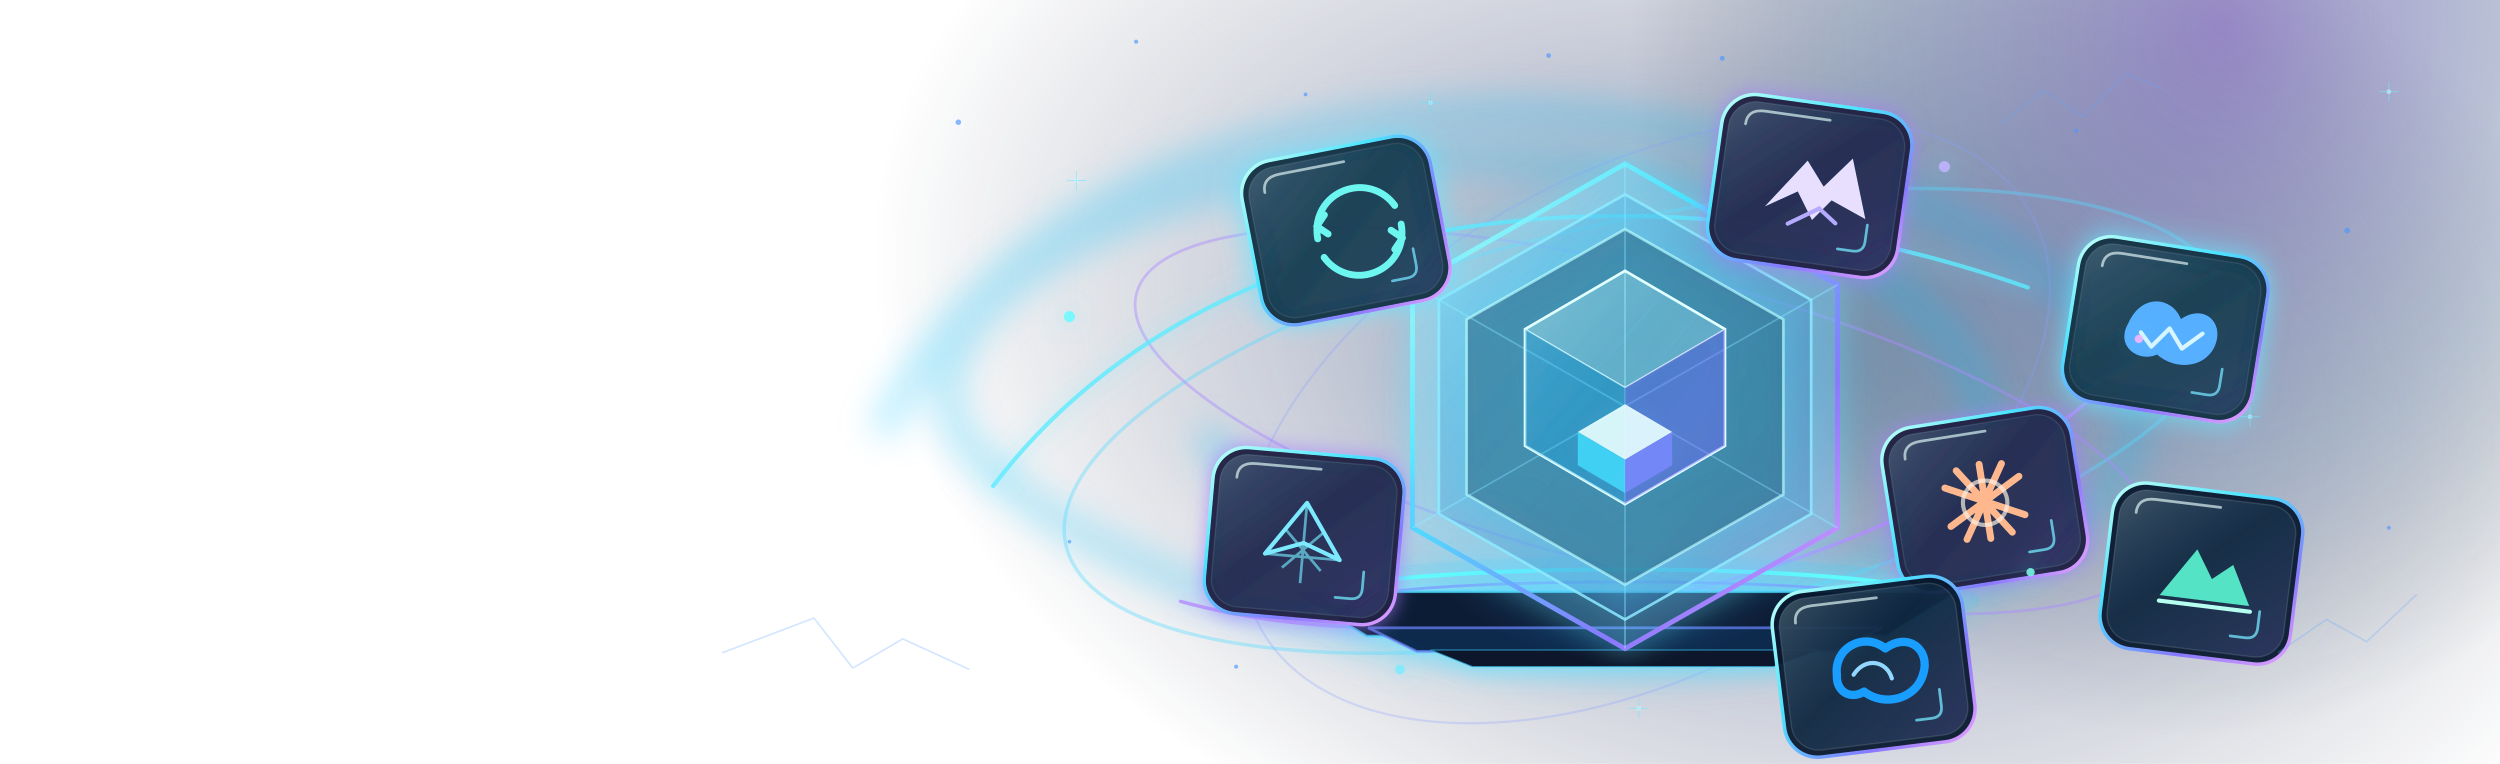
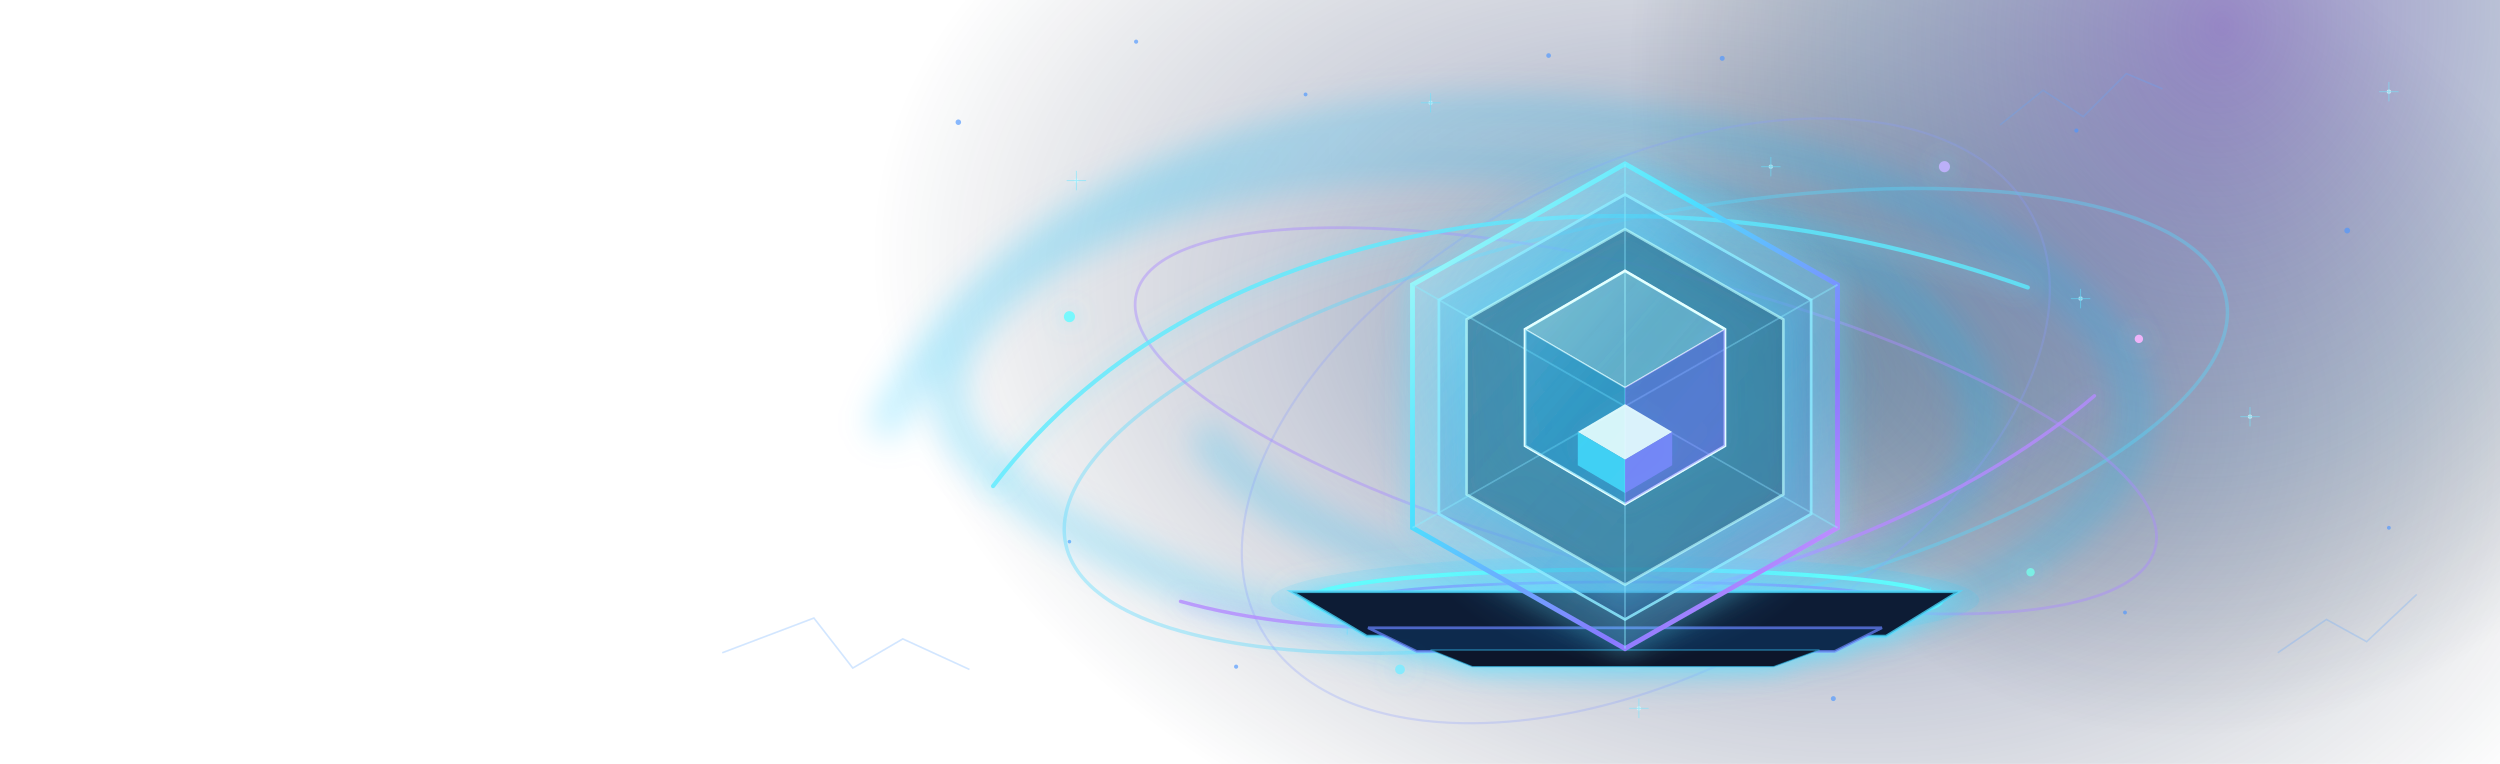
<svg xmlns="http://www.w3.org/2000/svg" width="1800" height="550" viewBox="0 0 1800 550" fill="none" role="img" aria-labelledby="title desc">
  <defs>
    <radialGradient id="nebulaA" cx="0" cy="0" r="1" gradientTransform="matrix(630 140 -92 415 1265 260)" gradientUnits="userSpaceOnUse">
      <stop stop-color="#184D78" stop-opacity=".56" />
      <stop offset=".55" stop-color="#17285D" stop-opacity=".22" />
      <stop offset="1" stop-color="#07152A" stop-opacity="0" />
    </radialGradient>
    <radialGradient id="nebulaB" cx="0" cy="0" r="1" gradientTransform="matrix(420 62 -75 505 1600 24)" gradientUnits="userSpaceOnUse">
      <stop stop-color="#5034A2" stop-opacity=".55" />
      <stop offset=".62" stop-color="#143C71" stop-opacity=".24" />
      <stop offset="1" stop-color="#061327" stop-opacity="0" />
    </radialGradient>
    <linearGradient id="glass" x1="0" y1="0" x2="1" y2="1">
      <stop stop-color="#E0FFFF" stop-opacity=".24" />
      <stop offset=".45" stop-color="#5CC9FF" stop-opacity=".08" />
      <stop offset="1" stop-color="#A084FF" stop-opacity=".19" />
    </linearGradient>
    <linearGradient id="edge" x1="0" y1="0" x2="1" y2="1">
      <stop stop-color="#BFFFF6" />
      <stop offset=".35" stop-color="#4BE4FF" />
      <stop offset=".72" stop-color="#8878FF" />
      <stop offset="1" stop-color="#E6A0FF" />
    </linearGradient>
    <linearGradient id="coreFront" x1="910" y1="150" x2="1210" y2="425" gradientUnits="userSpaceOnUse">
      <stop stop-color="#D9FFFF" />
      <stop offset=".25" stop-color="#56D9FF" />
      <stop offset=".62" stop-color="#177AC8" />
      <stop offset="1" stop-color="#253D9E" />
    </linearGradient>
    <linearGradient id="tilePurple" x1="0" y1="0" x2="1" y2="1">
      <stop stop-color="#7659FF" />
      <stop offset="1" stop-color="#211C61" />
    </linearGradient>
    <linearGradient id="tileCyan" x1="0" y1="0" x2="1" y2="1">
      <stop stop-color="#51FFF0" />
      <stop offset="1" stop-color="#114D83" />
    </linearGradient>
    <linearGradient id="tileBlue" x1="0" y1="0" x2="1" y2="1">
      <stop stop-color="#4BAEFF" />
      <stop offset="1" stop-color="#102D75" />
    </linearGradient>
    <linearGradient id="tileAmber" x1="0" y1="0" x2="1" y2="1">
      <stop stop-color="#FFB57B" />
      <stop offset="1" stop-color="#7F2F75" />
    </linearGradient>
    <radialGradient id="coreGlow">
      <stop stop-color="#45F4FF" stop-opacity=".52" />
      <stop offset="1" stop-color="#39BFFF" stop-opacity="0" />
    </radialGradient>
    <filter id="glowCyan" x="-80%" y="-80%" width="260%" height="260%">
      <feGaussianBlur stdDeviation="9" result="b" />
      <feColorMatrix in="b" type="matrix" values="0 0 0 0 .14 0 0 0 0 .78 0 0 0 0 1 0 0 0 .9 0" result="c" />
      <feMerge>
        <feMergeNode in="c" />
        <feMergeNode in="SourceGraphic" />
      </feMerge>
    </filter>
    <filter id="glowPurple" x="-80%" y="-80%" width="260%" height="260%">
      <feGaussianBlur stdDeviation="7" result="b" />
      <feColorMatrix in="b" type="matrix" values="0 0 0 0 .36 0 0 0 0 .22 0 0 0 0 .98 0 0 0 .8 0" result="c" />
      <feMerge>
        <feMergeNode in="c" />
        <feMergeNode in="SourceGraphic" />
      </feMerge>
    </filter>
    <filter id="shadow" x="-50%" y="-50%" width="200%" height="200%">
      <feGaussianBlur stdDeviation="12" />
    </filter>
    <g id="star">
      <circle r="1.6" fill="#DDFBFF" />
      <path d="M-7 0H7M0-7V7" stroke="#74E9FF" stroke-opacity=".7" stroke-width=".75" />
    </g>
    <g id="tileBase">
      <rect width="138" height="120" rx="24" fill="#08182E" fill-opacity=".94" stroke="url(#edge)" stroke-width="2.5" />
      <rect x="5" y="5" width="128" height="110" rx="20" fill="url(#glass)" stroke="#E2FFFF" stroke-opacity=".13" />
      <path d="M17 22Q17 11 30 11H77" stroke="#E9FFFF" stroke-opacity=".65" stroke-width="2" stroke-linecap="round" />
      <path d="M114 82v12q0 8-8 8h-11" stroke="#75E8FF" stroke-opacity=".75" stroke-width="2" stroke-linecap="round" />
    </g>
  </defs>
  <rect width="1800" height="550" fill="url(#nebulaA)" />
  <rect width="1800" height="550" fill="url(#nebulaB)" />
  <g opacity=".66" fill="#4D96FF">
    <circle cx="690" cy="88" r="2" />
    <circle cx="818" cy="30" r="1.5" />
    <circle cx="940" cy="68" r="1.4" />
    <circle cx="1240" cy="42" r="1.8" />
    <circle cx="1495" cy="94" r="1.5" />
    <circle cx="1690" cy="166" r="2.1" />
    <circle cx="1530" cy="441" r="1.4" />
    <circle cx="1115" cy="40" r="1.7" />
    <circle cx="1320" cy="503" r="1.8" />
    <circle cx="1720" cy="380" r="1.4" />
    <circle cx="770" cy="390" r="1.3" />
    <circle cx="890" cy="480" r="1.5" />
  </g>
  <g opacity=".75">
    <use href="#star" x="775" y="130" />
    <use href="#star" x="1030" y="74" />
    <use href="#star" x="1275" y="120" />
    <use href="#star" x="1498" y="215" />
    <use href="#star" x="1620" y="300" />
    <use href="#star" x="1390" y="430" />
    <use href="#star" x="970" y="450" />
    <use href="#star" x="1180" y="510" />
    <use href="#star" x="1720" y="66" />
  </g>
  <path d="M635 312C750 65 1120 25 1390 150C1590 244 1585 356 1390 438C1160 536 805 441 700 324C635 252 763 135 995 117C1270 95 1520 257 1395 374C1274 489 930 421 866 310" stroke="#0BBFFB" stroke-opacity=".26" stroke-width="22" filter="url(#shadow)" />
  <g stroke-linecap="round">
    <ellipse cx="1185" cy="303" rx="427" ry="145" transform="rotate(-12 1185 303)" stroke="#54DBFF" stroke-opacity=".38" stroke-width="2.5" />
    <ellipse cx="1185" cy="303" rx="378" ry="108" transform="rotate(14 1185 303)" stroke="#AB8BFF" stroke-opacity=".45" stroke-width="2" />
    <ellipse cx="1185" cy="303" rx="315" ry="181" transform="rotate(-28 1185 303)" stroke="#8A9BFF" stroke-opacity=".27" stroke-width="1.6" />
    <path d="M715 350C870 146 1185 110 1460 207" stroke="#5CEBFF" stroke-width="3" stroke-opacity=".8" filter="url(#glowCyan)" />
    <path d="M850 433C1050 488 1350 420 1508 285" stroke="#B48AFF" stroke-width="2.5" stroke-opacity=".8" filter="url(#glowPurple)" />
  </g>
  <g filter="url(#glowCyan)">
    <ellipse cx="1170" cy="432" rx="255" ry="32" fill="#09CFFF" fill-opacity=".12" />
    <ellipse cx="1170" cy="432" rx="228" ry="22" stroke="#5CFFFF" stroke-width="3" stroke-opacity=".9" />
    <ellipse cx="1170" cy="432" rx="190" ry="13" stroke="#7E9CFF" stroke-width="2" stroke-opacity=".8" />
    <path d="M930 426H1410L1358 458H984Z" fill="#091C35" stroke="#4CDBFF" stroke-opacity=".75" stroke-width="2" />
    <path d="M985 452H1355L1321 469H1020Z" fill="#0E2A4D" stroke="#6C83FF" stroke-opacity=".7" stroke-width="2" />
    <path d="M1030 468H1310L1277 480H1060Z" fill="#07172A" stroke="#37B8E9" stroke-opacity=".6" />
  </g>
  <circle cx="1170" cy="290" r="188" fill="url(#coreGlow)" />
  <g filter="url(#glowCyan)">
    <path d="M1170 118 1323 205 1323 380 1170 467 1017 380 1017 205Z" fill="url(#glass)" stroke="url(#edge)" stroke-width="3.5" />
    <path d="M1170 140 1304 216 1304 370 1170 446 1036 370 1036 216Z" fill="url(#coreFront)" fill-opacity=".27" stroke="#8DEBFF" stroke-opacity=".85" stroke-width="2" />
    <path d="M1170 165 1284 230 1284 356 1170 421 1056 356 1056 230Z" fill="#0C315A" fill-opacity=".48" stroke="#B5FFFF" stroke-opacity=".7" stroke-width="2" />
    <path d="M1170 118V467M1017 205 1323 380M1323 205 1017 380" stroke="#8AEEFF" stroke-opacity=".45" stroke-width="1.3" />
    <path d="M1170 195 1242 237 1242 321 1170 363 1098 321 1098 237Z" fill="url(#glass)" stroke="#E0FFFF" stroke-width="2" />
    <path d="M1170 195 1242 237 1170 279 1098 237Z" fill="#B8FFFF" fill-opacity=".34" stroke="#E7FFFF" stroke-opacity=".9" />
    <path d="M1098 237 1170 279V363L1098 321Z" fill="#20B3E8" fill-opacity=".35" />
    <path d="M1242 237 1170 279V363L1242 321Z" fill="#765DFF" fill-opacity=".4" />
    <path d="M1170 291 1204 311 1170 331 1136 311Z" fill="#E9FFFF" fill-opacity=".9" />
    <path d="M1136 311 1170 331V355L1136 335Z" fill="#48DFFF" fill-opacity=".8" />
    <path d="M1204 311 1170 331V355L1204 335Z" fill="#7C8BFF" fill-opacity=".8" />
  </g>
-   <g transform="translate(900 106) rotate(-11 69 60)" filter="url(#glowCyan)">
-     <use href="#tileBase" />
-     <path d="M48 62c0-18 14-31 31-31 12 0 23 7 28 18M109 63c0 18-14 31-31 31-12 0-23-7-28-18M56 46l-7 7 7 7M101 80l7-7-7-7" stroke="#6DF5F0" stroke-width="5" stroke-linecap="round" stroke-linejoin="round" />
-   </g>
-   <g transform="translate(1234 74) rotate(8 69 60)" filter="url(#glowPurple)">
-     <use href="#tileBase" />
-     <path d="M39 79 65 42 79 59 97 36 112 78 86 68 74 84 61 65Z" fill="#E8DFFF" />
-     <path d="M57 89 78 75 91 84" stroke="#B6AAFF" stroke-width="3" stroke-linecap="round" />
-   </g>
-   <g transform="translate(1490 177) rotate(9 69 60)" filter="url(#glowCyan)">
-     <use href="#tileBase" />
-     <path d="M42 60C48 37 70 36 79 51C94 37 111 49 106 67C101 84 80 88 66 79C54 87 35 78 42 60Z" fill="#56AFFF" />
-     <path d="M52 65 61 74 72 59 83 72 96 59" stroke="#D7F6FF" stroke-width="3" stroke-linecap="round" stroke-linejoin="round" />
-   </g>
-   <g transform="translate(1360 300) rotate(-9 69 60)" filter="url(#glowPurple)">
-     <use href="#tileBase" />
-     <path d="M69 34V88M42 47 96 75M42 75 96 47M52 36 85 86M85 36 52 86" stroke="#FFB88E" stroke-width="5" stroke-linecap="round" />
-     <circle cx="69" cy="62" r="16" stroke="#FFF0E3" stroke-width="3" stroke-opacity=".7" />
-   </g>
-   <g transform="translate(1516 353) rotate(7 69 60)">
-     <use href="#tileBase" />
-     <path d="M41 79 64 43 77 63 91 51 106 79Z" fill="#54E4C5" />
-     <path d="M41 83H107" stroke="#B7FFF0" stroke-width="3" stroke-linecap="round" />
-   </g>
-   <g transform="translate(870 326) rotate(5 69 60)" filter="url(#glowPurple)">
-     <use href="#tileBase" />
-     <path d="M42 75 69 36 96 75 69 65Z" stroke="#7DE9FF" stroke-width="3" stroke-linejoin="round" />
-     <path d="M69 36V94M42 75H96M55 56 83 84M83 56 55 84" stroke="#7DE9FF" stroke-opacity=".65" stroke-width="2" />
-   </g>
-   <g transform="translate(1280 420) rotate(-7 69 60)">
-     <use href="#tileBase" />
-     <path d="M42 63C42 43 65 34 79 48C97 38 111 53 104 69C97 87 73 90 60 77C49 82 40 74 42 63Z" stroke="#199DFF" stroke-width="6" stroke-linejoin="round" />
-     <path d="M54 64C64 52 79 57 81 70" stroke="#92D7FF" stroke-width="3" stroke-linecap="round" />
-   </g>
  <g opacity=".9" filter="url(#glowCyan)">
    <circle cx="770" cy="228" r="4" fill="#6DF9FF" />
    <circle cx="1400" cy="120" r="4" fill="#C1B2FF" />
    <circle cx="1462" cy="412" r="3" fill="#79F5E7" />
    <circle cx="1008" cy="482" r="3.5" fill="#7EEBFF" />
    <circle cx="1540" cy="244" r="3" fill="#F9B6FF" />
  </g>
  <g opacity=".28" stroke="#5FA6FF" stroke-width="1.2">
    <path d="M520 470 586 445 614 481 650 460 698 482" />
    <path d="M1440 90 1471 65 1500 84 1531 53 1557 64" />
    <path d="M1640 470 1675 446 1704 462 1740 428" />
  </g>
</svg>
